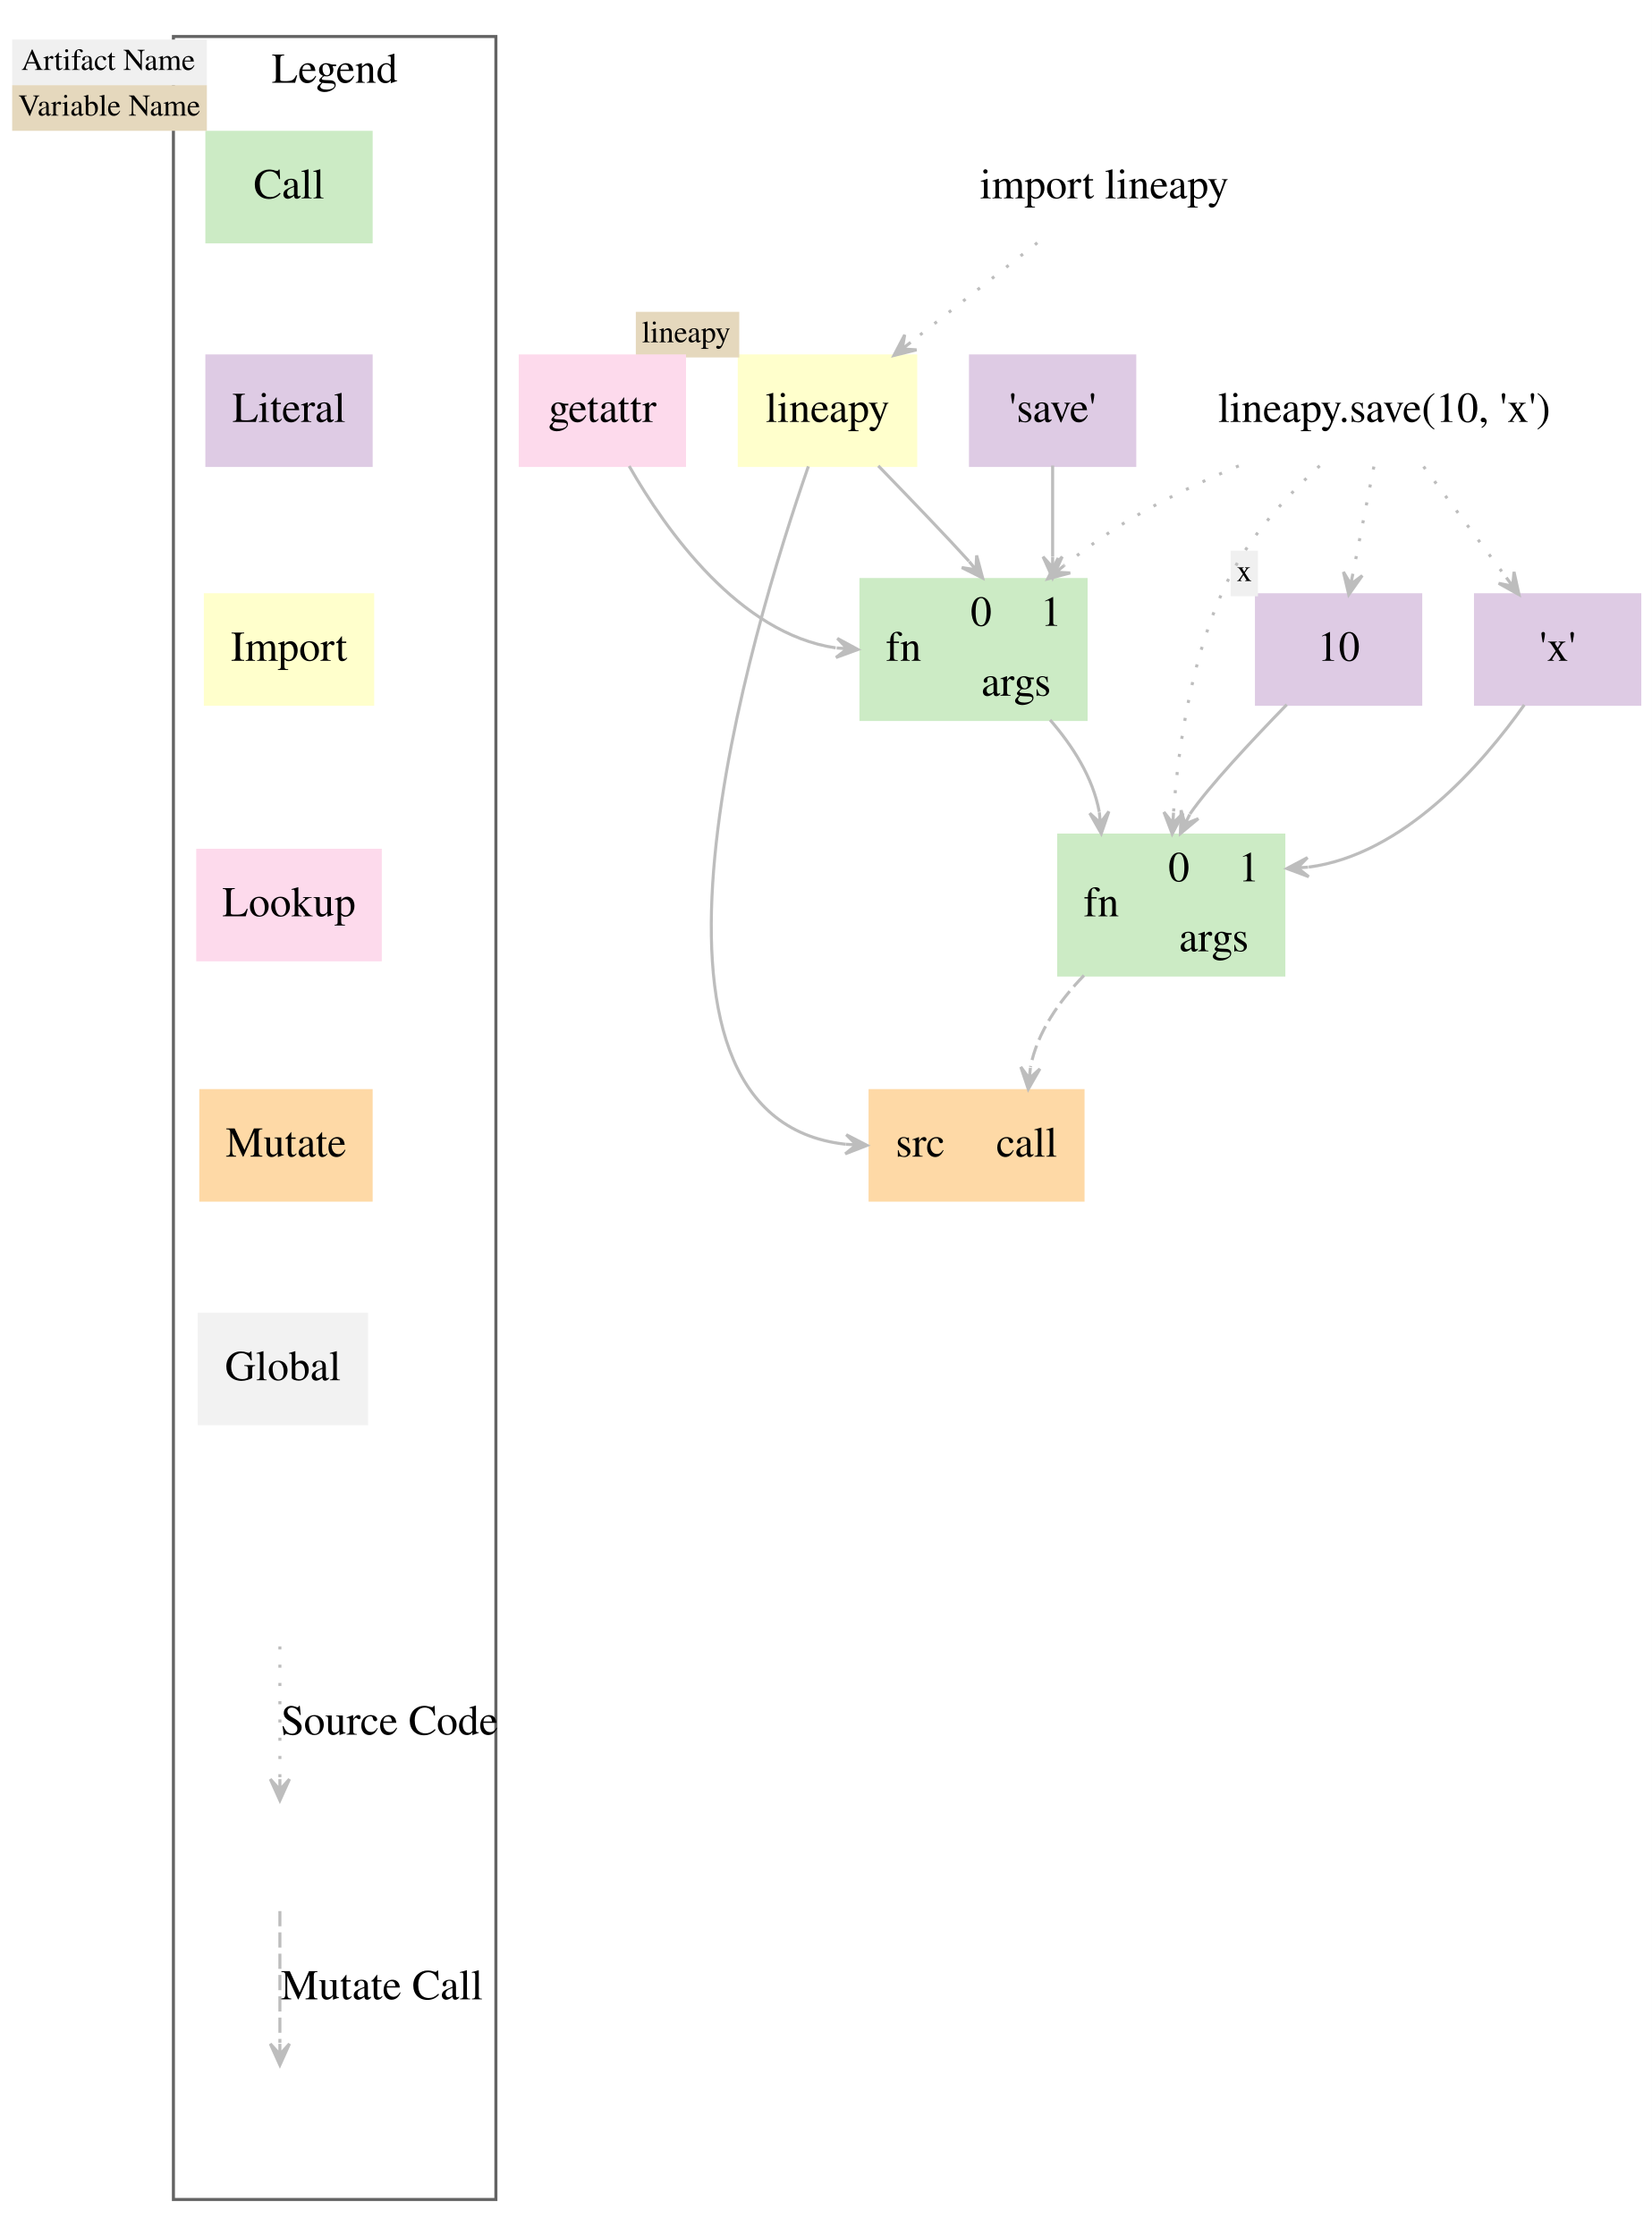
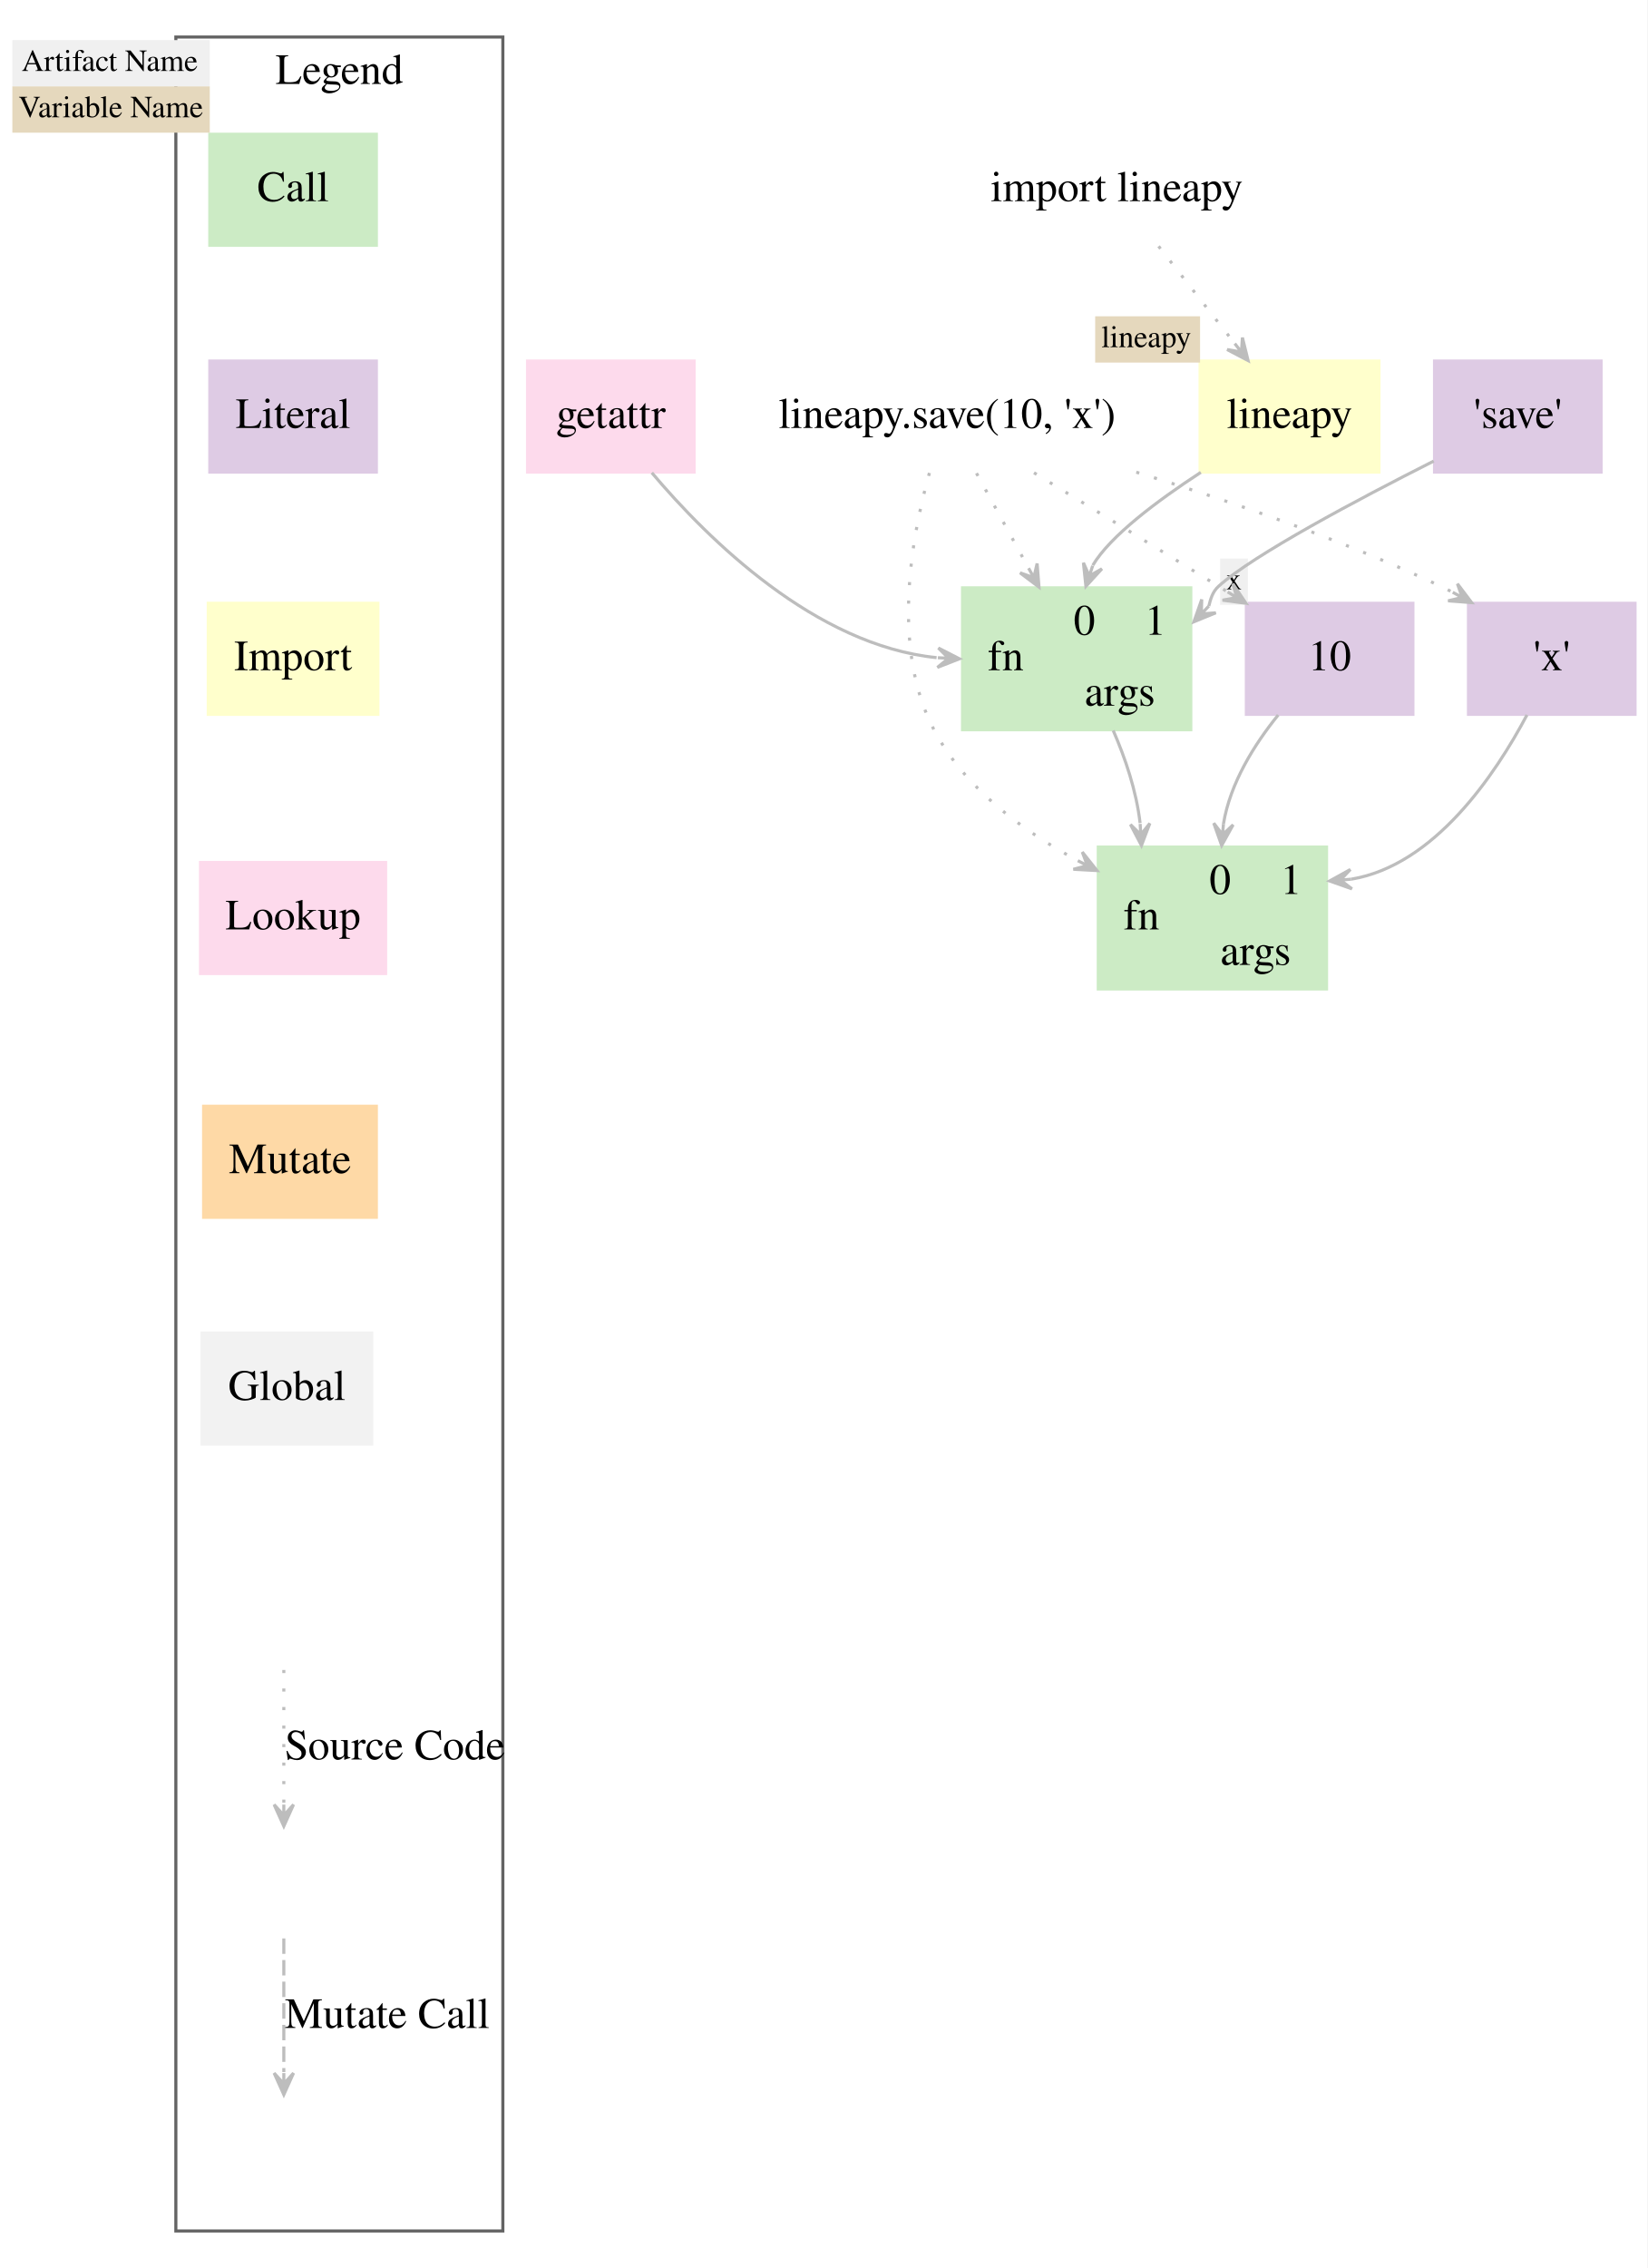
- <svg xmlns="http://www.w3.org/2000/svg" width="543pt" height="735pt" viewBox="0.00 0.00 543.00 735.00">
+ <svg xmlns="http://www.w3.org/2000/svg" width="534pt" height="735pt" viewBox="0.00 0.00 534.00 735.00">
  <g id="graph0" class="graph" transform="scale(1 1) rotate(0) translate(4 731)">
-     <polygon fill="white" stroke="transparent" points="-4,4 -4,-731 539,-731 539,4 -4,4" />
+     <polygon fill="white" stroke="transparent" points="-4,4 -4,-731 530,-731 530,4 -4,4" />
    <g id="clust1" class="cluster">
      <polygon fill="none" stroke="#636363" points="53,-8 53,-719 159,-719 159,-8 53,-8" />
      <text text-anchor="middle" x="106" y="-703.8" font-family="Times,serif" font-size="14.00">Legend</text>
    </g>
    <g id="node1" class="node">
      <polygon fill="#ccebc5" stroke="#ccebc5" points="64,-651.5 64,-687.5 118,-687.5 118,-651.5 64,-651.5" />
      <text text-anchor="middle" x="91" y="-665.8" font-family="Times,serif" font-size="14.00">Call</text>
      <polygon fill="#f0f0f0" stroke="transparent" points="0,-703 0,-718 64,-718 64,-703 0,-703" />
      <text text-anchor="start" x="3" y="-708" font-family="Times,serif" font-size="10.00">Artifact Name</text>
      <polygon fill="#e5d8bd" stroke="transparent" points="0,-688 0,-703 64,-703 64,-688 0,-688" />
      <text text-anchor="start" x="2" y="-693" font-family="Times,serif" font-size="10.00">Variable Name</text>
    </g>
    <g id="node2" class="node">
      <polygon fill="#decbe4" stroke="#decbe4" points="118,-614 64,-614 64,-578 118,-578 118,-614" />
      <text text-anchor="middle" x="91" y="-592.3" font-family="Times,serif" font-size="14.00">Literal</text>
    </g>
    <g id="node3" class="node">
      <polygon fill="#ffffcc" stroke="#ffffcc" points="118.5,-535.5 63.5,-535.5 63.5,-499.5 118.5,-499.5 118.5,-535.5" />
      <text text-anchor="middle" x="91" y="-513.8" font-family="Times,serif" font-size="14.00">Import</text>
    </g>
    <g id="node4" class="node">
      <polygon fill="#fddaec" stroke="#fddaec" points="121,-451.5 61,-451.5 61,-415.5 121,-415.5 121,-451.5" />
      <text text-anchor="middle" x="91" y="-429.8" font-family="Times,serif" font-size="14.00">Lookup</text>
    </g>
    <g id="node5" class="node">
      <polygon fill="#fed9a6" stroke="#fed9a6" points="62,-336.5 62,-372.5 118,-372.5 118,-336.5 62,-336.5" />
      <text text-anchor="middle" x="90" y="-350.8" font-family="Times,serif" font-size="14.00">Mutate</text>
    </g>
    <g id="node6" class="node">
      <polygon fill="#f2f2f2" stroke="#f2f2f2" points="116.5,-299 61.5,-299 61.5,-263 116.5,-263 116.5,-299" />
      <text text-anchor="middle" x="89" y="-277.3" font-family="Times,serif" font-size="14.00">Global</text>
    </g>
    <g id="edge7" class="edge">
      <path fill="none" stroke="#bdbdbd" stroke-dasharray="1,5" d="M88,-189.8C88,-177.36 88,-160.36 88,-146.5" />
      <polygon fill="#bdbdbd" stroke="#bdbdbd" points="88,-139.18 91.15,-146.18 88,-142.68 88,-146.18 88,-146.18 88,-146.18 88,-142.68 84.85,-146.18 88,-139.18 88,-139.18" />
      <text text-anchor="middle" x="124" y="-160.8" font-family="Times,serif" font-size="14.00">Source Code</text>
    </g>
    <g id="edge8" class="edge">
      <path fill="none" stroke="#bdbdbd" stroke-dasharray="5,2" d="M88,-102.8C88,-90.36 88,-73.36 88,-59.5" />
      <polygon fill="#bdbdbd" stroke="#bdbdbd" points="88,-52.18 91.15,-59.18 88,-55.68 88,-59.18 88,-59.18 88,-59.18 88,-55.68 84.85,-59.18 88,-52.18 88,-52.18" />
      <text text-anchor="middle" x="121.5" y="-73.8" font-family="Times,serif" font-size="14.00">Mutate Call</text>
    </g>
    <g id="node10" class="node">
-       <polygon fill="#ffffcc" stroke="#ffffcc" points="297,-614 239,-614 239,-578 297,-578 297,-614" />
-       <text text-anchor="middle" x="268" y="-592.3" font-family="Times,serif" font-size="14.00">lineapy</text>
-       <polygon fill="#e5d8bd" stroke="transparent" points="205,-613.5 205,-628.5 239,-628.5 239,-613.5 205,-613.5" />
-       <text text-anchor="start" x="207" y="-618.5" font-family="Times,serif" font-size="10.00">lineapy</text>
+       <polygon fill="#ffffcc" stroke="#ffffcc" points="443,-614 385,-614 385,-578 443,-578 443,-614" />
+       <text text-anchor="middle" x="414" y="-592.3" font-family="Times,serif" font-size="14.00">lineapy</text>
+       <polygon fill="#e5d8bd" stroke="transparent" points="351,-613.5 351,-628.5 385,-628.5 385,-613.5 351,-613.5" />
+       <text text-anchor="start" x="353" y="-618.5" font-family="Times,serif" font-size="10.00">lineapy</text>
    </g>
    <g id="node15" class="node">
-       <polygon fill="#ccebc5" stroke="#ccebc5" points="279,-494.5 279,-540.5 353,-540.5 353,-494.5 279,-494.5" />
-       <text text-anchor="middle" x="293" y="-513.8" font-family="Times,serif" font-size="14.00">fn</text>
-       <polyline fill="none" stroke="#ccebc5" points="307,-494.5 307,-540.5 " />
-       <text text-anchor="middle" x="318.5" y="-525.3" font-family="Times,serif" font-size="14.00">0</text>
-       <polyline fill="none" stroke="#ccebc5" points="330,-517.5 330,-540.5 " />
-       <text text-anchor="middle" x="341.5" y="-525.3" font-family="Times,serif" font-size="14.00">1</text>
-       <polyline fill="none" stroke="#ccebc5" points="307,-517.5 353,-517.5 " />
-       <text text-anchor="middle" x="330" y="-502.3" font-family="Times,serif" font-size="14.00">args</text>
+       <polygon fill="#ccebc5" stroke="#ccebc5" points="308,-494.5 308,-540.5 382,-540.5 382,-494.5 308,-494.5" />
+       <text text-anchor="middle" x="322" y="-513.8" font-family="Times,serif" font-size="14.00">fn</text>
+       <polyline fill="none" stroke="#ccebc5" points="336,-494.5 336,-540.5 " />
+       <text text-anchor="middle" x="347.5" y="-525.3" font-family="Times,serif" font-size="14.00">0</text>
+       <polyline fill="none" stroke="#ccebc5" points="359,-517.5 359,-540.5 " />
+       <text text-anchor="middle" x="370.5" y="-525.3" font-family="Times,serif" font-size="14.00">1</text>
+       <polyline fill="none" stroke="#ccebc5" points="336,-517.5 382,-517.5 " />
+       <text text-anchor="middle" x="359" y="-502.3" font-family="Times,serif" font-size="14.00">args</text>
    </g>
    <g id="edge10" class="edge">
-       <path fill="none" stroke="#bdbdbd" d="M284.7,-577.88C295.16,-567.1 307.87,-553.87 314.49,-546.53" />
-       <polygon fill="#bdbdbd" stroke="#bdbdbd" points="319,-541 317.02,-548.42 316.79,-543.71 314.58,-546.43 314.58,-546.43 314.58,-546.43 316.79,-543.71 312.14,-544.44 319,-541 319,-541" />
+       <path fill="none" stroke="#bdbdbd" d="M385.24,-577.92C371.07,-568.68 355.84,-557.26 350.23,-547.79" />
+       <polygon fill="#bdbdbd" stroke="#bdbdbd" points="348,-541 353.18,-546.67 349.09,-544.33 350.19,-547.65 350.19,-547.65 350.19,-547.65 349.09,-544.33 347.19,-548.63 348,-541 348,-541" />
+     </g>
+     <g id="node11" class="node">
+       <polygon fill="#decbe4" stroke="#decbe4" points="454,-535.5 400,-535.5 400,-499.5 454,-499.5 454,-535.5" />
+       <text text-anchor="middle" x="427" y="-513.8" font-family="Times,serif" font-size="14.00">10</text>
+       <polygon fill="#f0f0f0" stroke="transparent" points="391.5,-535 391.5,-550 400.5,-550 400.5,-535 391.5,-535" />
+       <text text-anchor="start" x="393.5" y="-540" font-family="Times,serif" font-size="10.00">x</text>
    </g>
    <g id="node16" class="node">
-       <polygon fill="#fed9a6" stroke="#fed9a6" points="282,-336.5 282,-372.5 352,-372.5 352,-336.5 282,-336.5" />
-       <text text-anchor="middle" x="298.5" y="-350.8" font-family="Times,serif" font-size="14.00">src</text>
-       <polyline fill="none" stroke="#fed9a6" points="315,-336.5 315,-372.5 " />
-       <text text-anchor="middle" x="333.5" y="-350.8" font-family="Times,serif" font-size="14.00">call</text>
+       <polygon fill="#ccebc5" stroke="#ccebc5" points="352,-410.5 352,-456.5 426,-456.5 426,-410.5 352,-410.5" />
+       <text text-anchor="middle" x="366" y="-429.8" font-family="Times,serif" font-size="14.00">fn</text>
+       <polyline fill="none" stroke="#ccebc5" points="380,-410.5 380,-456.5 " />
+       <text text-anchor="middle" x="391.5" y="-441.3" font-family="Times,serif" font-size="14.00">0</text>
+       <polyline fill="none" stroke="#ccebc5" points="403,-433.5 403,-456.5 " />
+       <text text-anchor="middle" x="414.5" y="-441.3" font-family="Times,serif" font-size="14.00">1</text>
+       <polyline fill="none" stroke="#ccebc5" points="380,-433.5 426,-433.5 " />
+       <text text-anchor="middle" x="403" y="-418.3" font-family="Times,serif" font-size="14.00">args</text>
    </g>
-     <g id="edge12" class="edge">
-       <path fill="none" stroke="#bdbdbd" d="M261.71,-577.7C243.08,-524.07 194.28,-363.61 273.97,-354.87" />
-       <polygon fill="#bdbdbd" stroke="#bdbdbd" points="281,-354.5 274.18,-358.01 277.5,-354.68 274.01,-354.87 274.01,-354.87 274.01,-354.87 277.5,-354.68 273.84,-351.72 281,-354.5 281,-354.5" />
-     </g>
-     <g id="node11" class="node">
-       <polygon fill="#decbe4" stroke="#decbe4" points="463,-535.5 409,-535.5 409,-499.5 463,-499.5 463,-535.5" />
-       <text text-anchor="middle" x="436" y="-513.8" font-family="Times,serif" font-size="14.00">10</text>
-       <polygon fill="#f0f0f0" stroke="transparent" points="400.5,-535 400.5,-550 409.5,-550 409.5,-535 400.5,-535" />
-       <text text-anchor="start" x="402.5" y="-540" font-family="Times,serif" font-size="10.00">x</text>
-     </g>
-     <g id="node17" class="node">
-       <polygon fill="#ccebc5" stroke="#ccebc5" points="344,-410.5 344,-456.5 418,-456.5 418,-410.5 344,-410.5" />
-       <text text-anchor="middle" x="358" y="-429.8" font-family="Times,serif" font-size="14.00">fn</text>
-       <polyline fill="none" stroke="#ccebc5" points="372,-410.5 372,-456.5 " />
-       <text text-anchor="middle" x="383.5" y="-441.3" font-family="Times,serif" font-size="14.00">0</text>
-       <polyline fill="none" stroke="#ccebc5" points="395,-433.5 395,-456.5 " />
-       <text text-anchor="middle" x="406.5" y="-441.3" font-family="Times,serif" font-size="14.00">1</text>
-       <polyline fill="none" stroke="#ccebc5" points="372,-433.5 418,-433.5 " />
-       <text text-anchor="middle" x="395" y="-418.3" font-family="Times,serif" font-size="14.00">args</text>
-     </g>
-     <g id="edge15" class="edge">
-       <path fill="none" stroke="#bdbdbd" d="M418.97,-499.4C407.48,-487.59 393.32,-472.44 387.14,-463.44" />
-       <polygon fill="#bdbdbd" stroke="#bdbdbd" points="384,-457 389.9,-461.91 385.53,-460.15 387.07,-463.29 387.07,-463.29 387.07,-463.29 385.53,-460.15 384.24,-464.67 384,-457 384,-457" />
+     <g id="edge13" class="edge">
+       <path fill="none" stroke="#bdbdbd" d="M410.32,-499.28C402.64,-489.8 394.76,-477.28 392.58,-464" />
+       <polygon fill="#bdbdbd" stroke="#bdbdbd" points="392,-457 395.72,-463.71 392.29,-460.49 392.58,-463.98 392.58,-463.98 392.58,-463.98 392.29,-460.49 389.44,-464.24 392,-457 392,-457" />
    </g>
    <g id="node12" class="node">
-       <polygon fill="#decbe4" stroke="#decbe4" points="535,-535.5 481,-535.5 481,-499.5 535,-499.5 535,-535.5" />
-       <text text-anchor="middle" x="508" y="-513.8" font-family="Times,serif" font-size="14.00">'x'</text>
+       <polygon fill="#decbe4" stroke="#decbe4" points="526,-535.5 472,-535.5 472,-499.5 526,-499.5 526,-535.5" />
+       <text text-anchor="middle" x="499" y="-513.8" font-family="Times,serif" font-size="14.00">'x'</text>
    </g>
-     <g id="edge16" class="edge">
-       <path fill="none" stroke="#bdbdbd" d="M497.04,-499.31C483.2,-479.78 457.37,-450.05 426.17,-445.97" />
-       <polygon fill="#bdbdbd" stroke="#bdbdbd" points="419,-445.5 426.19,-442.82 422.49,-445.73 425.98,-445.96 425.98,-445.96 425.98,-445.96 422.49,-445.73 425.78,-449.1 419,-445.5 419,-445.5" />
+     <g id="edge14" class="edge">
+       <path fill="none" stroke="#bdbdbd" d="M490.97,-499.31C480.7,-479.94 460.96,-450.55 434.01,-446.08" />
+       <polygon fill="#bdbdbd" stroke="#bdbdbd" points="427,-445.5 434.24,-442.94 430.49,-445.79 433.98,-446.08 433.98,-446.08 433.98,-446.08 430.49,-445.79 433.72,-449.22 427,-445.5 427,-445.5" />
    </g>
    <g id="node13" class="node">
      <polygon fill="#fddaec" stroke="#fddaec" points="221,-614 167,-614 167,-578 221,-578 221,-614" />
      <text text-anchor="middle" x="194" y="-592.3" font-family="Times,serif" font-size="14.00">getattr</text>
    </g>
    <g id="edge9" class="edge">
-       <path fill="none" stroke="#bdbdbd" d="M202.81,-577.8C214.95,-556.57 238.98,-522.7 270.68,-518.04" />
-       <polygon fill="#bdbdbd" stroke="#bdbdbd" points="278,-517.5 271.25,-521.15 274.51,-517.76 271.02,-518.01 271.02,-518.01 271.02,-518.01 274.51,-517.76 270.79,-514.87 278,-517.5 278,-517.5" />
+       <path fill="none" stroke="#bdbdbd" d="M207.29,-577.8C225.44,-556.31 260.26,-521.84 299.6,-517.88" />
+       <polygon fill="#bdbdbd" stroke="#bdbdbd" points="307,-517.5 300.17,-521 303.5,-517.68 300.01,-517.85 300.01,-517.85 300.01,-517.85 303.5,-517.68 299.85,-514.71 307,-517.5 307,-517.5" />
    </g>
    <g id="node14" class="node">
-       <polygon fill="#decbe4" stroke="#decbe4" points="369,-614 315,-614 315,-578 369,-578 369,-614" />
-       <text text-anchor="middle" x="342" y="-592.3" font-family="Times,serif" font-size="14.00">'save'</text>
+       <polygon fill="#decbe4" stroke="#decbe4" points="515,-614 461,-614 461,-578 515,-578 515,-614" />
+       <text text-anchor="middle" x="488" y="-592.3" font-family="Times,serif" font-size="14.00">'save'</text>
    </g>
    <g id="edge11" class="edge">
-       <path fill="none" stroke="#bdbdbd" d="M342,-577.98C342,-569.34 342,-558.5 342,-548.1" />
-       <polygon fill="#bdbdbd" stroke="#bdbdbd" points="342,-541 345.15,-548 342,-544.5 342,-548 342,-548 342,-548 342,-544.5 338.85,-548 342,-541 342,-541" />
+       <path fill="none" stroke="#bdbdbd" d="M460.73,-581.57C436.16,-569.16 402.22,-551.15 391,-541 388.98,-539.17 388.39,-536.74 387.84,-534.59" />
+       <polygon fill="#bdbdbd" stroke="#bdbdbd" points="383,-529.5 390.11,-532.4 385.41,-532.04 387.82,-534.57 387.82,-534.57 387.82,-534.57 385.41,-532.04 385.54,-536.74 383,-529.5 383,-529.5" />
    </g>
-     <g id="edge14" class="edge">
-       <path fill="none" stroke="#bdbdbd" d="M341.16,-494.37C348.57,-485.85 355.25,-475.44 357.33,-464.14" />
-       <polygon fill="#bdbdbd" stroke="#bdbdbd" points="358,-457 360.49,-464.26 357.68,-460.48 357.35,-463.97 357.35,-463.97 357.35,-463.97 357.68,-460.48 354.21,-463.68 358,-457 358,-457" />
+     <g id="edge12" class="edge">
+       <path fill="none" stroke="#bdbdbd" d="M356.85,-494.26C360.72,-485.39 364.34,-474.8 365.56,-464.26" />
+       <polygon fill="#bdbdbd" stroke="#bdbdbd" points="366,-457 368.72,-464.18 365.79,-460.49 365.58,-463.99 365.58,-463.99 365.58,-463.99 365.79,-460.49 362.44,-463.8 366,-457 366,-457" />
    </g>
-     <g id="edge13" class="edge">
-       <path fill="none" stroke="#bdbdbd" stroke-dasharray="5,2" d="M352.31,-410.37C344.2,-402 336.97,-391.71 334.72,-380.26" />
-       <polygon fill="#bdbdbd" stroke="#bdbdbd" points="334,-373 337.82,-379.66 334.34,-376.48 334.69,-379.97 334.69,-379.97 334.69,-379.97 334.34,-376.48 331.55,-380.28 334,-373 334,-373" />
+     <g id="node17" class="node">
+       <text text-anchor="middle" x="358" y="-665.8" font-family="Times,serif" font-size="14.00">import lineapy</text>
+     </g>
+     <g id="edge15" class="edge">
+       <path fill="none" stroke="#bdbdbd" stroke-dasharray="1,5" d="M371.56,-651.19C378.92,-641.79 388.11,-630.06 396.06,-619.91" />
+       <polygon fill="#bdbdbd" stroke="#bdbdbd" points="400.57,-614.15 398.73,-621.6 398.41,-616.9 396.25,-619.66 396.25,-619.66 396.25,-619.66 398.41,-616.9 393.77,-617.72 400.57,-614.15 400.57,-614.15" />
    </g>
    <g id="node18" class="node">
-       <text text-anchor="middle" x="359" y="-665.8" font-family="Times,serif" font-size="14.00">import lineapy</text>
+       <text text-anchor="middle" x="303" y="-592.3" font-family="Times,serif" font-size="14.00">lineapy.save(10, 'x')</text>
    </g>
    <g id="edge17" class="edge">
-       <path fill="none" stroke="#bdbdbd" stroke-dasharray="1,5" d="M336.97,-651.19C324.45,-641.36 308.67,-628.95 295.36,-618.5" />
-       <polygon fill="#bdbdbd" stroke="#bdbdbd" points="289.83,-614.15 297.28,-616 292.58,-616.31 295.33,-618.47 295.33,-618.47 295.33,-618.47 292.58,-616.31 293.38,-620.95 289.83,-614.15 289.83,-614.15" />
+       <path fill="none" stroke="#bdbdbd" stroke-dasharray="1,5" d="M331.17,-577.79C348.46,-567.21 371.04,-553.36 391,-541 391.9,-540.44 392.81,-539.88 393.74,-539.3" />
+       <polygon fill="#bdbdbd" stroke="#bdbdbd" points="399.89,-535.48 395.61,-541.85 396.92,-537.33 393.94,-539.17 393.94,-539.17 393.94,-539.17 396.92,-537.33 392.28,-536.5 399.89,-535.48 399.89,-535.48" />
    </g>
-     <g id="node19" class="node">
-       <text text-anchor="middle" x="451" y="-592.3" font-family="Times,serif" font-size="14.00">lineapy.save(10, 'x')</text>
+     <g id="edge18" class="edge">
+       <path fill="none" stroke="#bdbdbd" stroke-dasharray="1,5" d="M364.33,-577.98C394.68,-568.64 431.47,-555.92 463,-541 464.25,-540.41 465.51,-539.78 466.77,-539.13" />
+       <polygon fill="#bdbdbd" stroke="#bdbdbd" points="473.05,-535.7 468.42,-541.82 469.98,-537.38 466.91,-539.05 466.91,-539.05 466.91,-539.05 469.98,-537.38 465.4,-536.29 473.05,-535.7 473.05,-535.7" />
    </g>
    <g id="edge19" class="edge">
-       <path fill="none" stroke="#bdbdbd" stroke-dasharray="1,5" d="M447.6,-577.64C445.57,-567.3 442.96,-554.02 440.74,-542.66" />
-       <polygon fill="#bdbdbd" stroke="#bdbdbd" points="439.34,-535.53 443.78,-541.79 440.01,-538.96 440.69,-542.4 440.69,-542.4 440.69,-542.4 440.01,-538.96 437.59,-543 439.34,-535.53 439.34,-535.53" />
+       <path fill="none" stroke="#bdbdbd" stroke-dasharray="1,5" d="M312.53,-577.64C317.5,-568.59 323.71,-557.28 329.36,-546.99" />
+       <polygon fill="#bdbdbd" stroke="#bdbdbd" points="332.79,-540.74 332.18,-548.39 331.11,-543.8 329.42,-546.87 329.42,-546.87 329.42,-546.87 331.11,-543.8 326.66,-545.36 332.79,-540.74 332.79,-540.74" />
    </g>
    <g id="edge20" class="edge">
-       <path fill="none" stroke="#bdbdbd" stroke-dasharray="1,5" d="M463.93,-577.64C471.93,-566.9 482.29,-553 490.96,-541.37" />
-       <polygon fill="#bdbdbd" stroke="#bdbdbd" points="495.31,-535.53 493.66,-543.02 493.22,-538.33 491.13,-541.14 491.13,-541.14 491.13,-541.14 493.22,-538.33 488.61,-539.26 495.31,-535.53 495.31,-535.53" />
-     </g>
-     <g id="edge21" class="edge">
-       <path fill="none" stroke="#bdbdbd" stroke-dasharray="1,5" d="M403.18,-577.87C391.04,-572.77 378.25,-566.73 367,-560 359.81,-555.7 352.54,-550.45 345.84,-545.15" />
-       <polygon fill="#bdbdbd" stroke="#bdbdbd" points="340.36,-540.71 347.78,-542.67 343.08,-542.91 345.8,-545.11 345.8,-545.11 345.8,-545.11 343.08,-542.91 343.81,-547.56 340.36,-540.71 340.36,-540.71" />
-     </g>
-     <g id="edge22" class="edge">
-       <path fill="none" stroke="#bdbdbd" stroke-dasharray="1,5" d="M429.79,-577.89C419.19,-568.18 407.14,-555.16 400,-541 387.85,-516.89 383.36,-486.28 381.75,-464.06" />
-       <polygon fill="#bdbdbd" stroke="#bdbdbd" points="381.31,-456.88 384.88,-463.67 381.52,-460.37 381.74,-463.86 381.74,-463.86 381.74,-463.86 381.52,-460.37 378.59,-464.06 381.31,-456.88 381.31,-456.88" />
+       <path fill="none" stroke="#bdbdbd" stroke-dasharray="1,5" d="M297.27,-577.73C291.35,-556.62 284.79,-520.43 299,-494 308.95,-475.49 327.48,-461.77 345.14,-452.2" />
+       <polygon fill="#bdbdbd" stroke="#bdbdbd" points="351.59,-448.87 346.82,-454.88 348.48,-450.47 345.37,-452.08 345.37,-452.08 345.37,-452.08 348.48,-450.47 343.93,-449.29 351.59,-448.87 351.59,-448.87" />
    </g>
  </g>
</svg>
